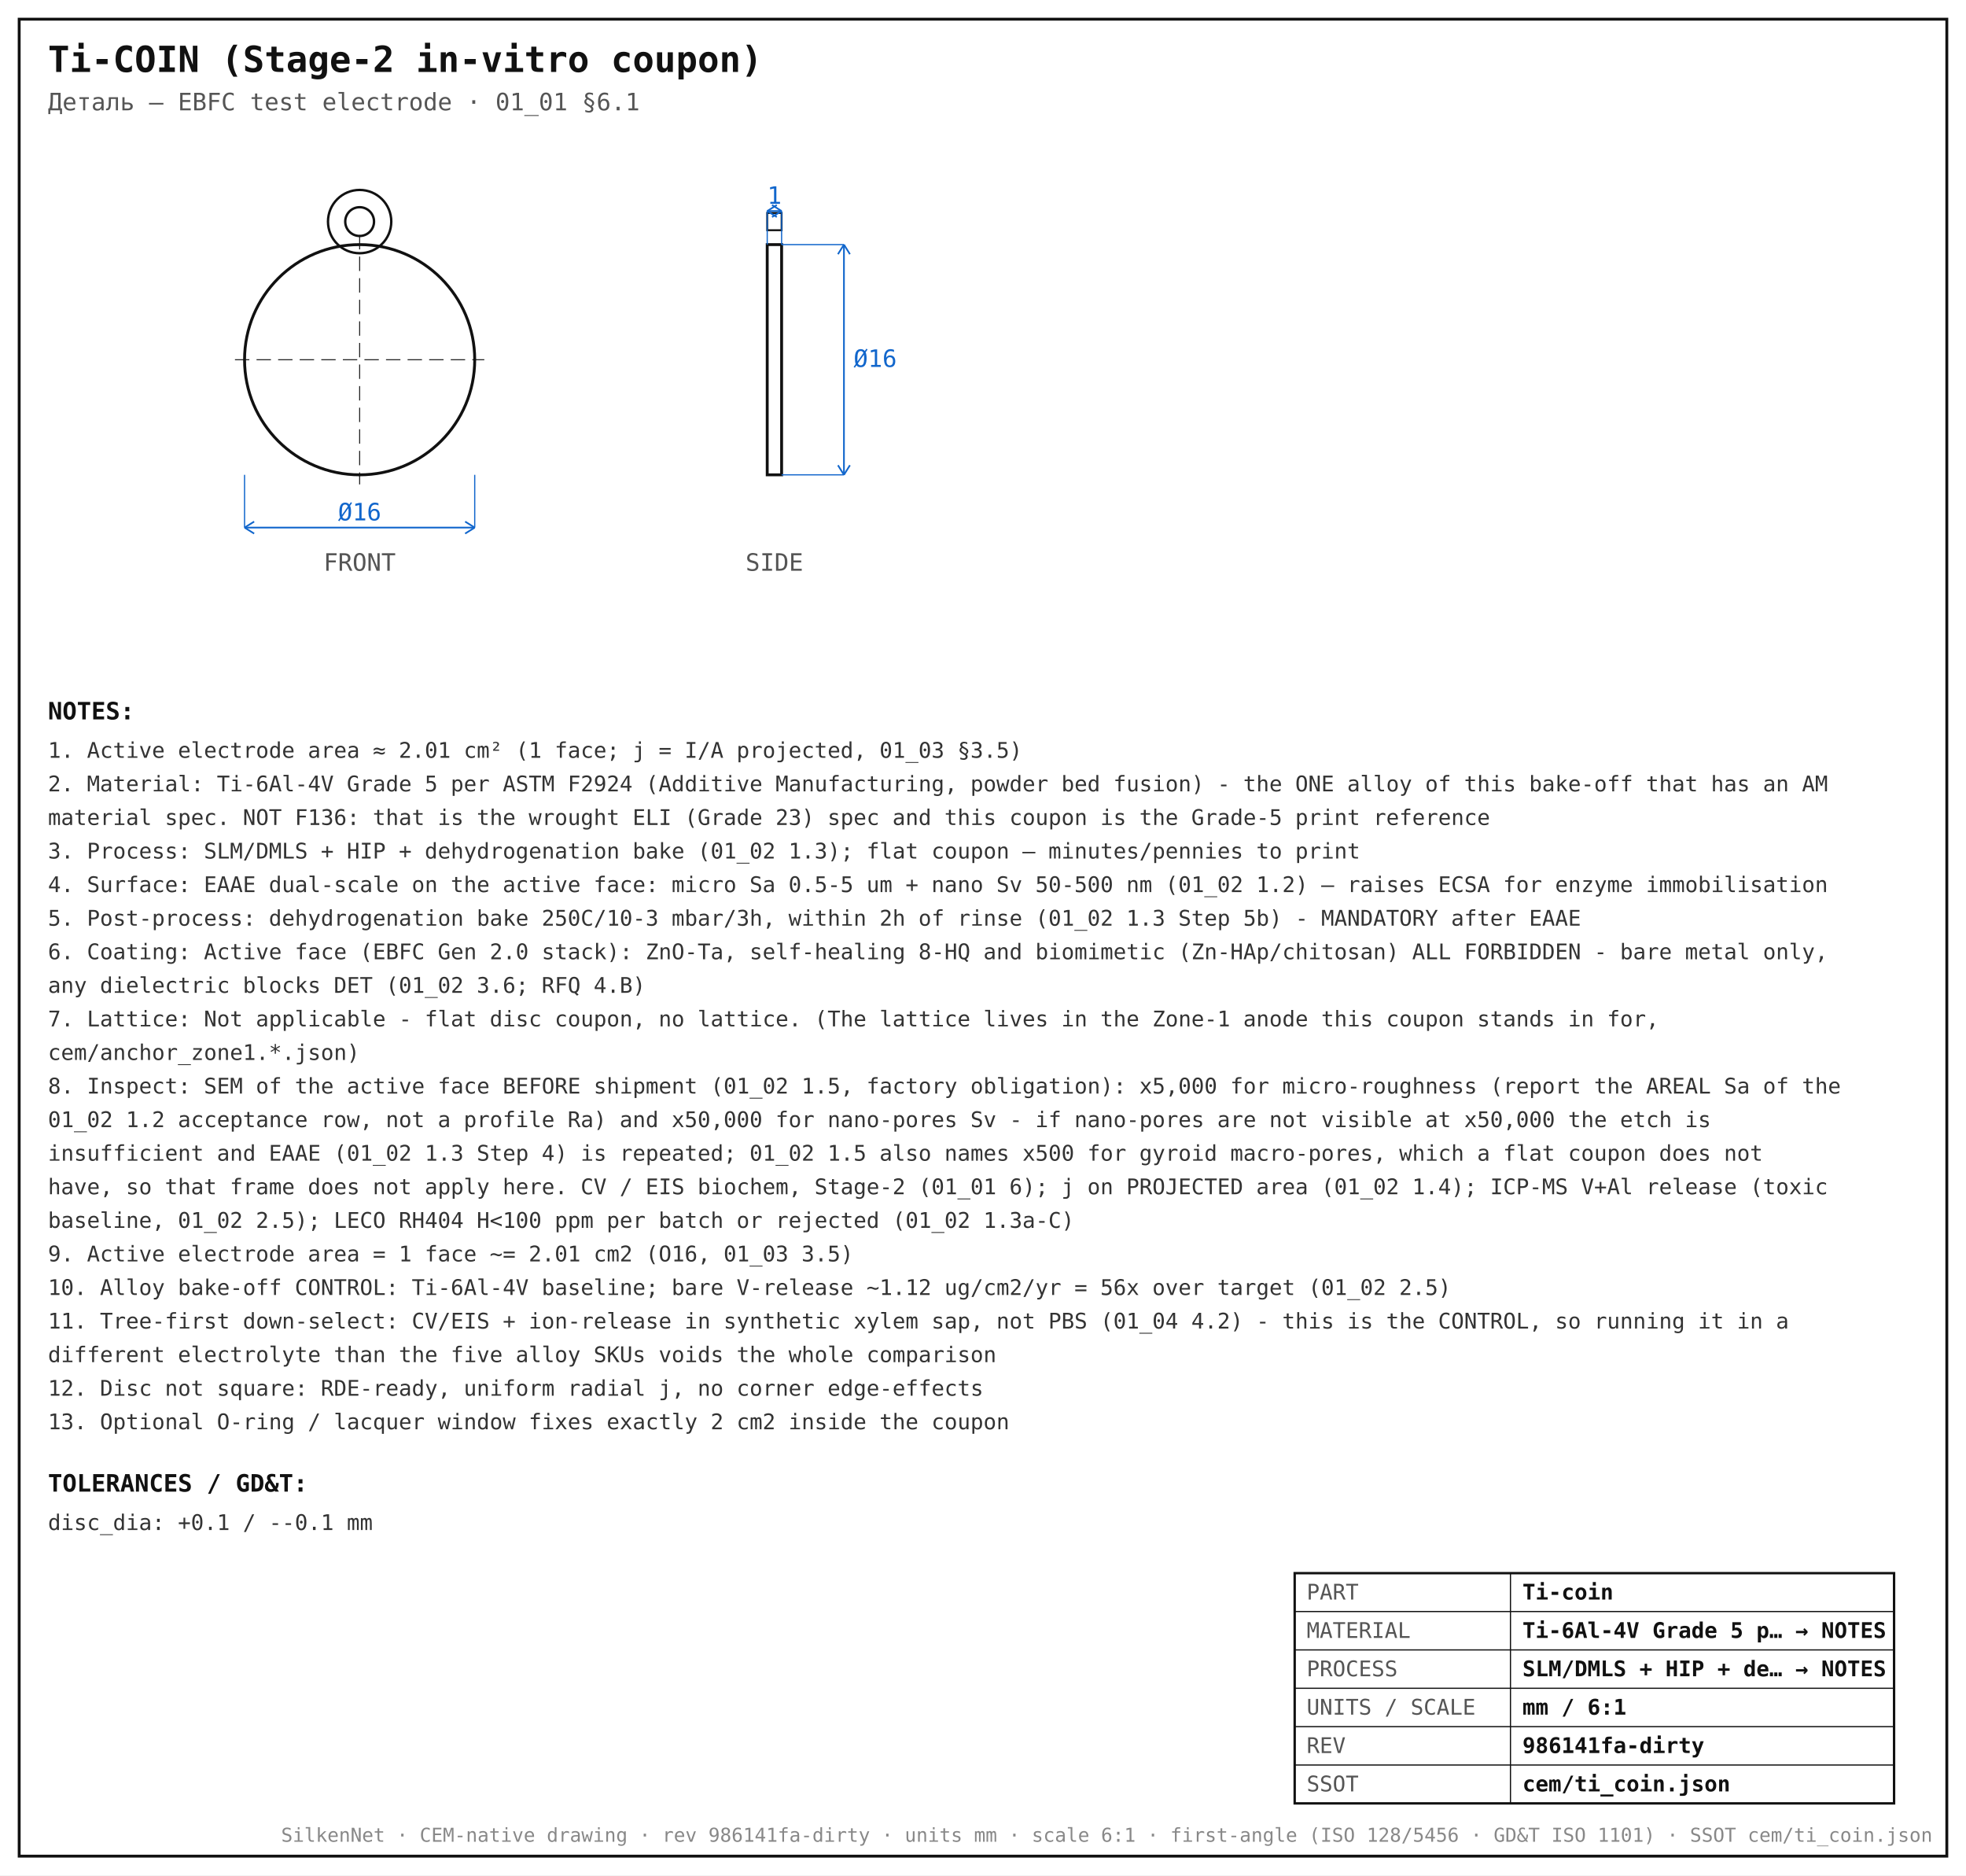
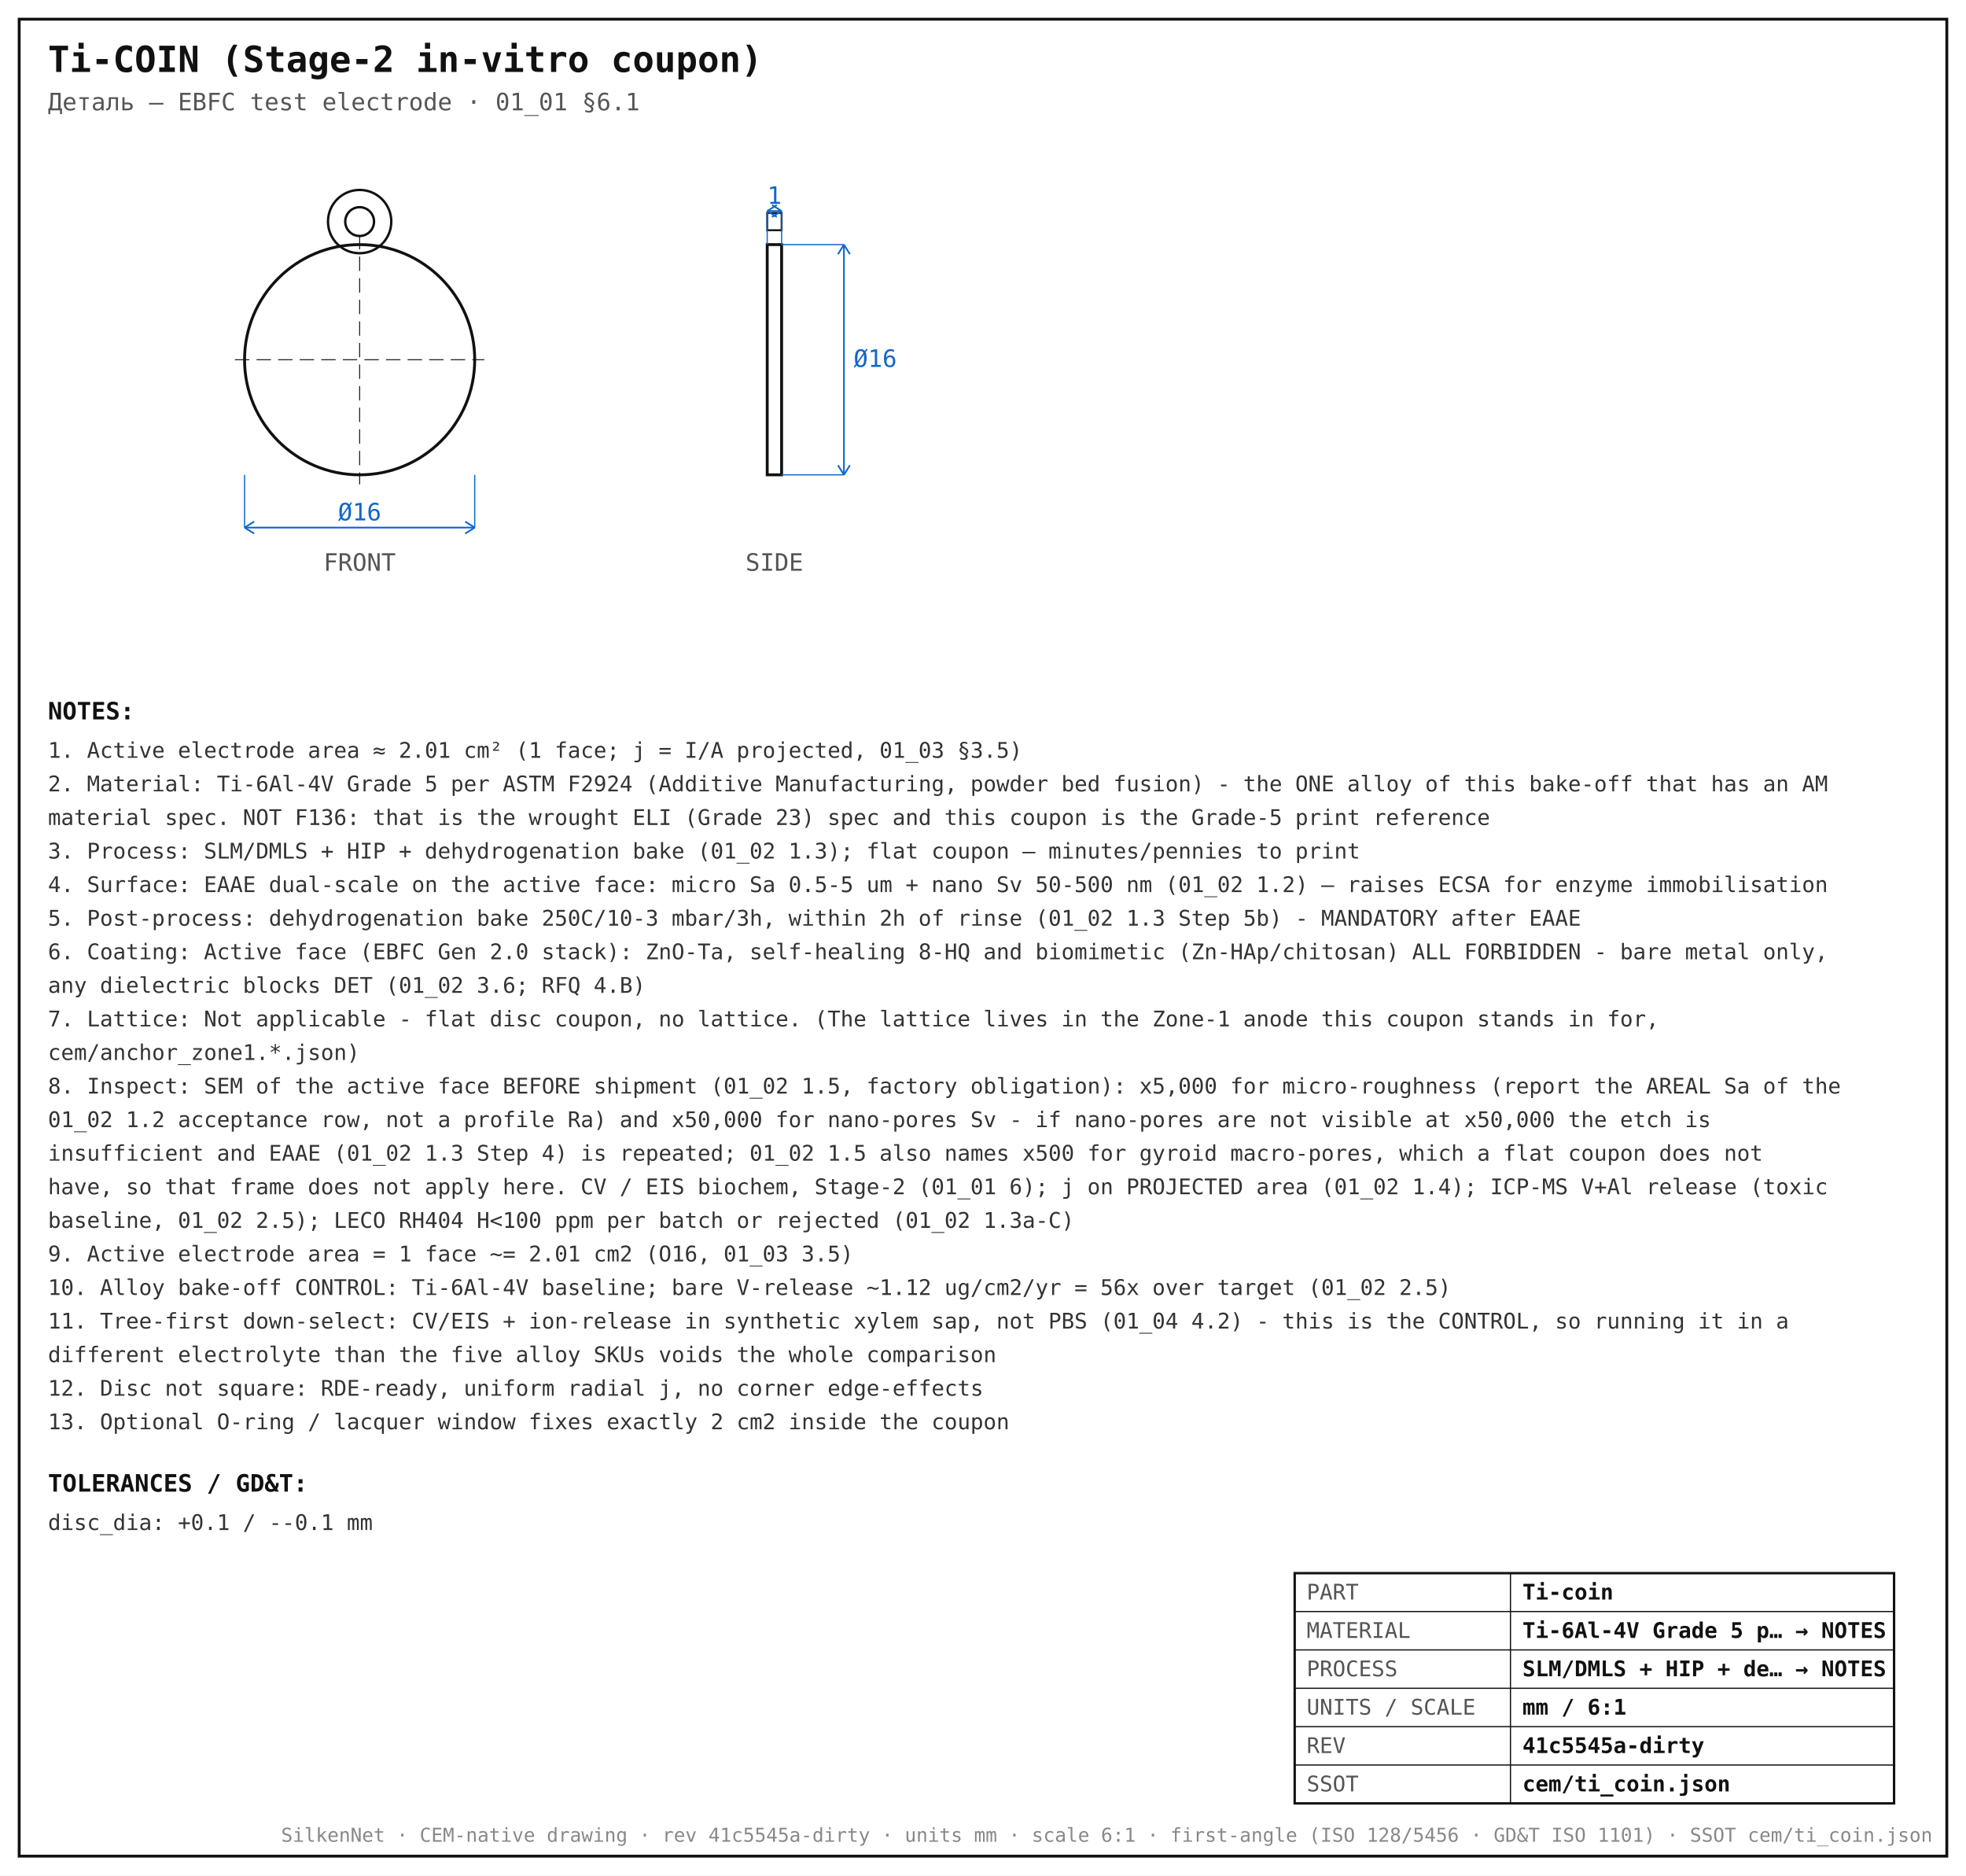
<svg xmlns="http://www.w3.org/2000/svg" width="820" height="782" viewBox="0 0 820 782">
  <rect x="0" y="0" width="820" height="782" fill="white" />
  <rect x="8" y="8" width="804" height="766" fill="none" stroke="#111" stroke-width="1.2" />
  <text x="20" y="30" font-family="monospace" font-size="15" text-anchor="start" fill="#111" font-weight="bold">Ti-COIN  (Stage-2 in-vitro coupon)</text>
  <text x="20" y="46" font-family="monospace" font-size="10" text-anchor="start" fill="#555" font-weight="normal">Деталь — EBFC test electrode · 01_01 §6.1</text>
  <circle cx="150" cy="150" r="48" fill="none" stroke="#111" stroke-width="1.2" />
  <line x1="98" y1="150" x2="202" y2="150" stroke="#111" stroke-width="0.4" stroke-dasharray="6 3" />
  <line x1="150" y1="98" x2="150" y2="202" stroke="#111" stroke-width="0.4" stroke-dasharray="6 3" />
  <circle cx="150" cy="92.4" r="13.2" fill="none" stroke="#111" stroke-width="1" />
  <circle cx="150" cy="92.4" r="6" fill="none" stroke="#111" stroke-width="1" />
  <text x="150" y="238" font-family="monospace" font-size="10" text-anchor="middle" fill="#555" font-weight="normal">FRONT</text>
  <line x1="102" y1="198" x2="102" y2="220" stroke="#1166cc" stroke-width="0.5" />
  <line x1="198" y1="198" x2="198" y2="220" stroke="#1166cc" stroke-width="0.5" />
  <line x1="102" y1="220" x2="198" y2="220" stroke="#1166cc" stroke-width="0.7" />
  <line x1="102" y1="220" x2="106" y2="217.5" stroke="#1166cc" stroke-width="0.7" />
  <line x1="102" y1="220" x2="106" y2="222.5" stroke="#1166cc" stroke-width="0.7" />
  <line x1="198" y1="220" x2="194" y2="217.5" stroke="#1166cc" stroke-width="0.7" />
  <line x1="198" y1="220" x2="194" y2="222.5" stroke="#1166cc" stroke-width="0.7" />
  <text x="150" y="217" font-family="monospace" font-size="10" text-anchor="middle" fill="#1166cc" font-weight="normal">Ø16</text>
  <rect x="320" y="102" width="6" height="96" fill="none" stroke="#111" stroke-width="1.2" />
  <rect x="320" y="88.8" width="6" height="7.2" fill="none" stroke="#111" stroke-width="0.8" />
  <text x="323" y="238" font-family="monospace" font-size="10" text-anchor="middle" fill="#555" font-weight="normal">SIDE</text>
  <line x1="326" y1="102" x2="352" y2="102" stroke="#1166cc" stroke-width="0.5" />
  <line x1="326" y1="198" x2="352" y2="198" stroke="#1166cc" stroke-width="0.5" />
  <line x1="352" y1="102" x2="352" y2="198" stroke="#1166cc" stroke-width="0.7" />
  <line x1="352" y1="102" x2="349.5" y2="106" stroke="#1166cc" stroke-width="0.7" />
  <line x1="352" y1="102" x2="354.5" y2="106" stroke="#1166cc" stroke-width="0.7" />
  <line x1="352" y1="198" x2="349.5" y2="194" stroke="#1166cc" stroke-width="0.7" />
  <line x1="352" y1="198" x2="354.5" y2="194" stroke="#1166cc" stroke-width="0.7" />
  <text x="356" y="153" font-family="monospace" font-size="10" text-anchor="start" fill="#1166cc" font-weight="normal">Ø16</text>
  <line x1="320" y1="102" x2="320" y2="88" stroke="#1166cc" stroke-width="0.5" />
  <line x1="326" y1="102" x2="326" y2="88" stroke="#1166cc" stroke-width="0.5" />
  <line x1="320" y1="88" x2="326" y2="88" stroke="#1166cc" stroke-width="0.7" />
  <line x1="320" y1="88" x2="324" y2="85.5" stroke="#1166cc" stroke-width="0.7" />
  <line x1="320" y1="88" x2="324" y2="90.5" stroke="#1166cc" stroke-width="0.7" />
  <line x1="326" y1="88" x2="322" y2="85.5" stroke="#1166cc" stroke-width="0.7" />
  <line x1="326" y1="88" x2="322" y2="90.5" stroke="#1166cc" stroke-width="0.7" />
  <text x="323" y="85" font-family="monospace" font-size="10" text-anchor="middle" fill="#1166cc" font-weight="normal">1</text>
  <text x="20" y="300" font-family="monospace" font-size="10" text-anchor="start" fill="#111" font-weight="bold">NOTES:</text>
  <text x="20" y="316" font-family="monospace" font-size="9" text-anchor="start" fill="#333" font-weight="normal">1. Active electrode area ≈ 2.01 cm² (1 face; j = I/A projected, 01_03 §3.5)</text>
  <text x="20" y="330" font-family="monospace" font-size="9" text-anchor="start" fill="#333" font-weight="normal">2. Material: Ti-6Al-4V Grade 5 per ASTM F2924 (Additive Manufacturing, powder bed fusion) - the ONE alloy of this bake-off that has an AM</text>
  <text x="20" y="344" font-family="monospace" font-size="9" text-anchor="start" fill="#333" font-weight="normal">   material spec. NOT F136: that is the wrought ELI (Grade 23) spec and this coupon is the Grade-5 print reference</text>
  <text x="20" y="358" font-family="monospace" font-size="9" text-anchor="start" fill="#333" font-weight="normal">3. Process: SLM/DMLS + HIP + dehydrogenation bake (01_02 1.3); flat coupon — minutes/pennies to print</text>
  <text x="20" y="372" font-family="monospace" font-size="9" text-anchor="start" fill="#333" font-weight="normal">4. Surface: EAAE dual-scale on the active face: micro Sa 0.5-5 um + nano Sv 50-500 nm (01_02 1.2) — raises ECSA for enzyme immobilisation</text>
  <text x="20" y="386" font-family="monospace" font-size="9" text-anchor="start" fill="#333" font-weight="normal">5. Post-process: dehydrogenation bake 250C/10-3 mbar/3h, within 2h of rinse (01_02 1.3 Step 5b) - MANDATORY after EAAE</text>
  <text x="20" y="400" font-family="monospace" font-size="9" text-anchor="start" fill="#333" font-weight="normal">6. Coating: Active face (EBFC Gen 2.0 stack): ZnO-Ta, self-healing 8-HQ and biomimetic (Zn-HAp/chitosan) ALL FORBIDDEN - bare metal only,</text>
  <text x="20" y="414" font-family="monospace" font-size="9" text-anchor="start" fill="#333" font-weight="normal">   any dielectric blocks DET (01_02 3.6; RFQ 4.B)</text>
  <text x="20" y="428" font-family="monospace" font-size="9" text-anchor="start" fill="#333" font-weight="normal">7. Lattice: Not applicable - flat disc coupon, no lattice. (The lattice lives in the Zone-1 anode this coupon stands in for,</text>
  <text x="20" y="442" font-family="monospace" font-size="9" text-anchor="start" fill="#333" font-weight="normal">   cem/anchor_zone1.*.json)</text>
  <text x="20" y="456" font-family="monospace" font-size="9" text-anchor="start" fill="#333" font-weight="normal">8. Inspect: SEM of the active face BEFORE shipment (01_02 1.5, factory obligation): x5,000 for micro-roughness (report the AREAL Sa of the</text>
  <text x="20" y="470" font-family="monospace" font-size="9" text-anchor="start" fill="#333" font-weight="normal">   01_02 1.2 acceptance row, not a profile Ra) and x50,000 for nano-pores Sv - if nano-pores are not visible at x50,000 the etch is</text>
  <text x="20" y="484" font-family="monospace" font-size="9" text-anchor="start" fill="#333" font-weight="normal">   insufficient and EAAE (01_02 1.3 Step 4) is repeated; 01_02 1.5 also names x500 for gyroid macro-pores, which a flat coupon does not</text>
  <text x="20" y="498" font-family="monospace" font-size="9" text-anchor="start" fill="#333" font-weight="normal">   have, so that frame does not apply here. CV / EIS biochem, Stage-2 (01_01 6); j on PROJECTED area (01_02 1.4); ICP-MS V+Al release (toxic</text>
  <text x="20" y="512" font-family="monospace" font-size="9" text-anchor="start" fill="#333" font-weight="normal">   baseline, 01_02 2.5); LECO RH404 H&lt;100 ppm per batch or rejected (01_02 1.3a-C)</text>
  <text x="20" y="526" font-family="monospace" font-size="9" text-anchor="start" fill="#333" font-weight="normal">9. Active electrode area = 1 face ~= 2.01 cm2 (O16, 01_03 3.5)</text>
  <text x="20" y="540" font-family="monospace" font-size="9" text-anchor="start" fill="#333" font-weight="normal">10. Alloy bake-off CONTROL: Ti-6Al-4V baseline; bare V-release ~1.12 ug/cm2/yr = 56x over target (01_02 2.5)</text>
  <text x="20" y="554" font-family="monospace" font-size="9" text-anchor="start" fill="#333" font-weight="normal">11. Tree-first down-select: CV/EIS + ion-release in synthetic xylem sap, not PBS (01_04 4.2) - this is the CONTROL, so running it in a</text>
  <text x="20" y="568" font-family="monospace" font-size="9" text-anchor="start" fill="#333" font-weight="normal">   different electrolyte than the five alloy SKUs voids the whole comparison</text>
  <text x="20" y="582" font-family="monospace" font-size="9" text-anchor="start" fill="#333" font-weight="normal">12. Disc not square: RDE-ready, uniform radial j, no corner edge-effects</text>
  <text x="20" y="596" font-family="monospace" font-size="9" text-anchor="start" fill="#333" font-weight="normal">13. Optional O-ring / lacquer window fixes exactly 2 cm2 inside the coupon</text>
  <text x="20" y="622" font-family="monospace" font-size="10" text-anchor="start" fill="#111" font-weight="bold">TOLERANCES / GD&amp;T:</text>
  <text x="20" y="638" font-family="monospace" font-size="9" text-anchor="start" fill="#333" font-weight="normal">disc_dia: +0.1 / --0.1 mm</text>
  <rect x="540" y="656" width="250" height="96" fill="none" stroke="#111" stroke-width="1" />
  <line x1="630" y1="656" x2="630" y2="672" stroke="#111" stroke-width="0.5" />
  <text x="545" y="667" font-family="monospace" font-size="9" text-anchor="start" fill="#555" font-weight="normal">PART</text>
  <text x="635" y="667" font-family="monospace" font-size="9" text-anchor="start" fill="#111" font-weight="bold">Ti-coin</text>
  <line x1="540" y1="672" x2="790" y2="672" stroke="#111" stroke-width="0.5" />
  <line x1="630" y1="672" x2="630" y2="688" stroke="#111" stroke-width="0.5" />
  <text x="545" y="683" font-family="monospace" font-size="9" text-anchor="start" fill="#555" font-weight="normal">MATERIAL</text>
  <text x="635" y="683" font-family="monospace" font-size="9" text-anchor="start" fill="#111" font-weight="bold">Ti-6Al-4V Grade 5 p… → NOTES</text>
  <line x1="540" y1="688" x2="790" y2="688" stroke="#111" stroke-width="0.5" />
  <line x1="630" y1="688" x2="630" y2="704" stroke="#111" stroke-width="0.5" />
  <text x="545" y="699" font-family="monospace" font-size="9" text-anchor="start" fill="#555" font-weight="normal">PROCESS</text>
  <text x="635" y="699" font-family="monospace" font-size="9" text-anchor="start" fill="#111" font-weight="bold">SLM/DMLS + HIP + de… → NOTES</text>
  <line x1="540" y1="704" x2="790" y2="704" stroke="#111" stroke-width="0.5" />
  <line x1="630" y1="704" x2="630" y2="720" stroke="#111" stroke-width="0.5" />
  <text x="545" y="715" font-family="monospace" font-size="9" text-anchor="start" fill="#555" font-weight="normal">UNITS / SCALE</text>
  <text x="635" y="715" font-family="monospace" font-size="9" text-anchor="start" fill="#111" font-weight="bold">mm / 6:1</text>
  <line x1="540" y1="720" x2="790" y2="720" stroke="#111" stroke-width="0.5" />
  <line x1="630" y1="720" x2="630" y2="736" stroke="#111" stroke-width="0.5" />
  <text x="545" y="731" font-family="monospace" font-size="9" text-anchor="start" fill="#555" font-weight="normal">REV</text>
-   <text x="635" y="731" font-family="monospace" font-size="9" text-anchor="start" fill="#111" font-weight="bold">986141fa-dirty</text>
+   <text x="635" y="731" font-family="monospace" font-size="9" text-anchor="start" fill="#111" font-weight="bold">41c5545a-dirty</text>
  <line x1="540" y1="736" x2="790" y2="736" stroke="#111" stroke-width="0.5" />
  <line x1="630" y1="736" x2="630" y2="752" stroke="#111" stroke-width="0.5" />
  <text x="545" y="747" font-family="monospace" font-size="9" text-anchor="start" fill="#555" font-weight="normal">SSOT</text>
  <text x="635" y="747" font-family="monospace" font-size="9" text-anchor="start" fill="#111" font-weight="bold">cem/ti_coin.json</text>
-   <text x="806" y="768" font-family="monospace" font-size="8" text-anchor="end" fill="#888" font-weight="normal">SilkenNet · CEM-native drawing · rev 986141fa-dirty · units mm · scale 6:1 · first-angle (ISO 128/5456 · GD&amp;T ISO 1101) · SSOT cem/ti_coin.json</text>
+   <text x="806" y="768" font-family="monospace" font-size="8" text-anchor="end" fill="#888" font-weight="normal">SilkenNet · CEM-native drawing · rev 41c5545a-dirty · units mm · scale 6:1 · first-angle (ISO 128/5456 · GD&amp;T ISO 1101) · SSOT cem/ti_coin.json</text>
</svg>
